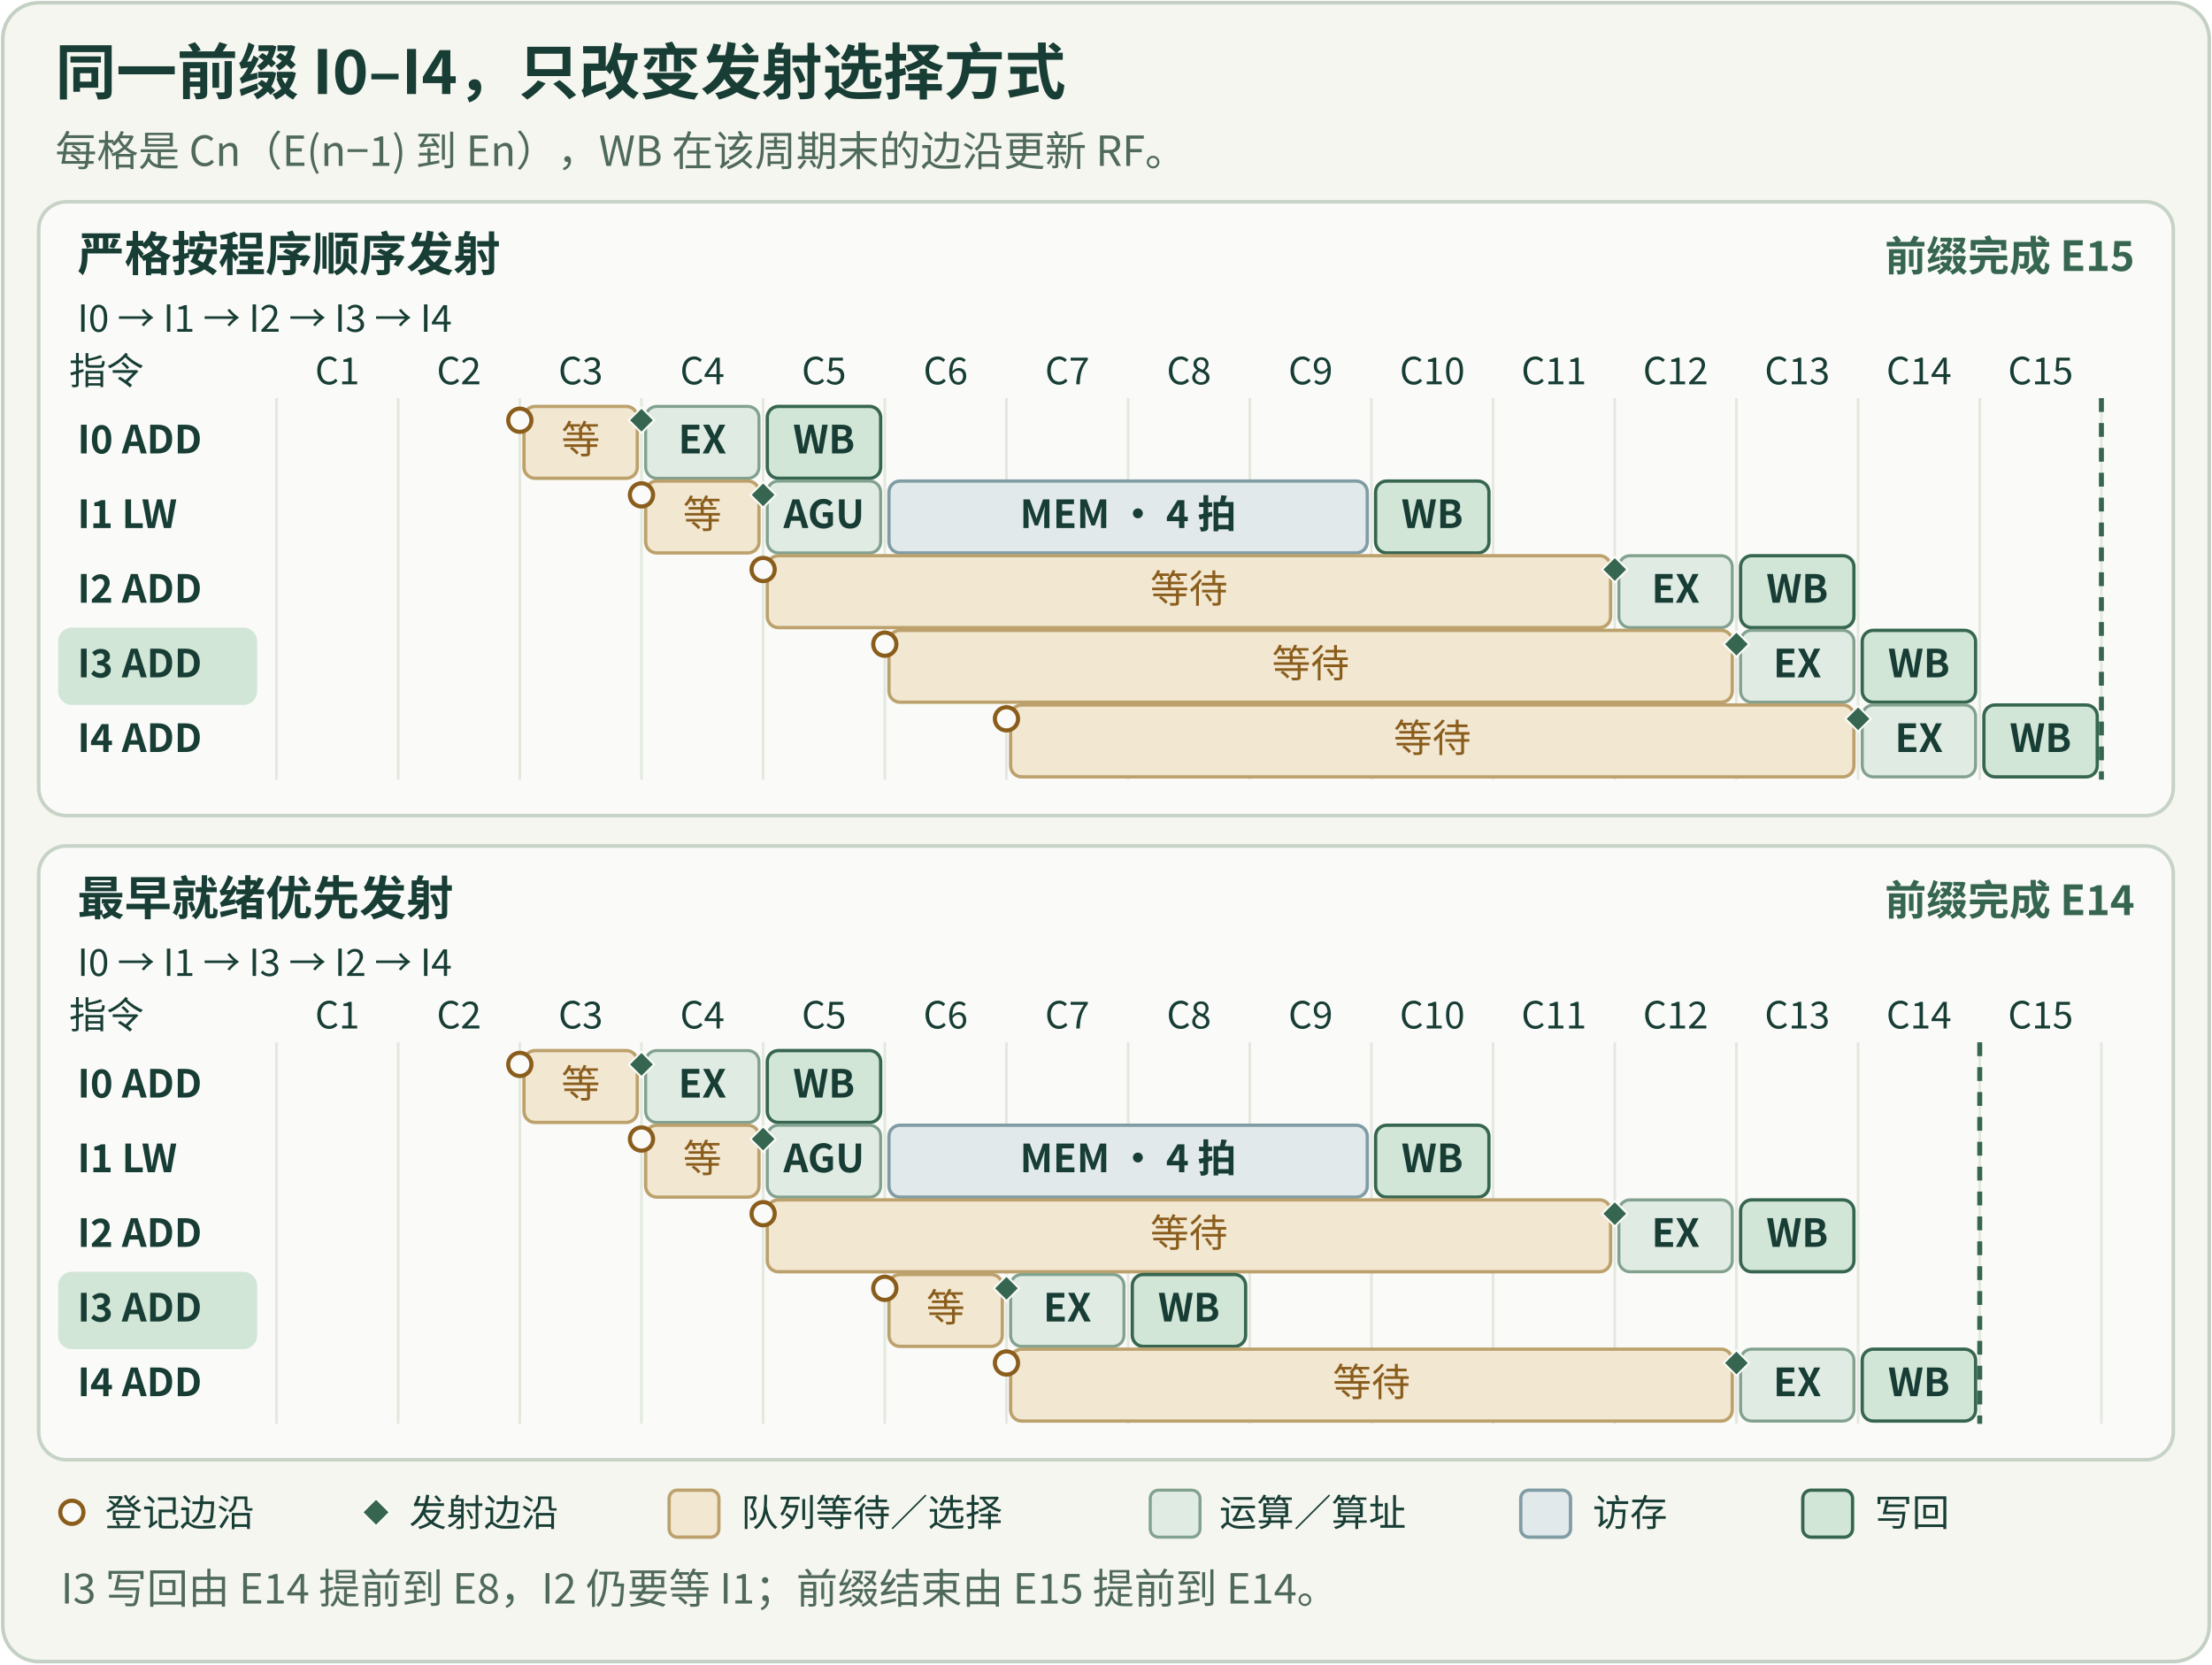
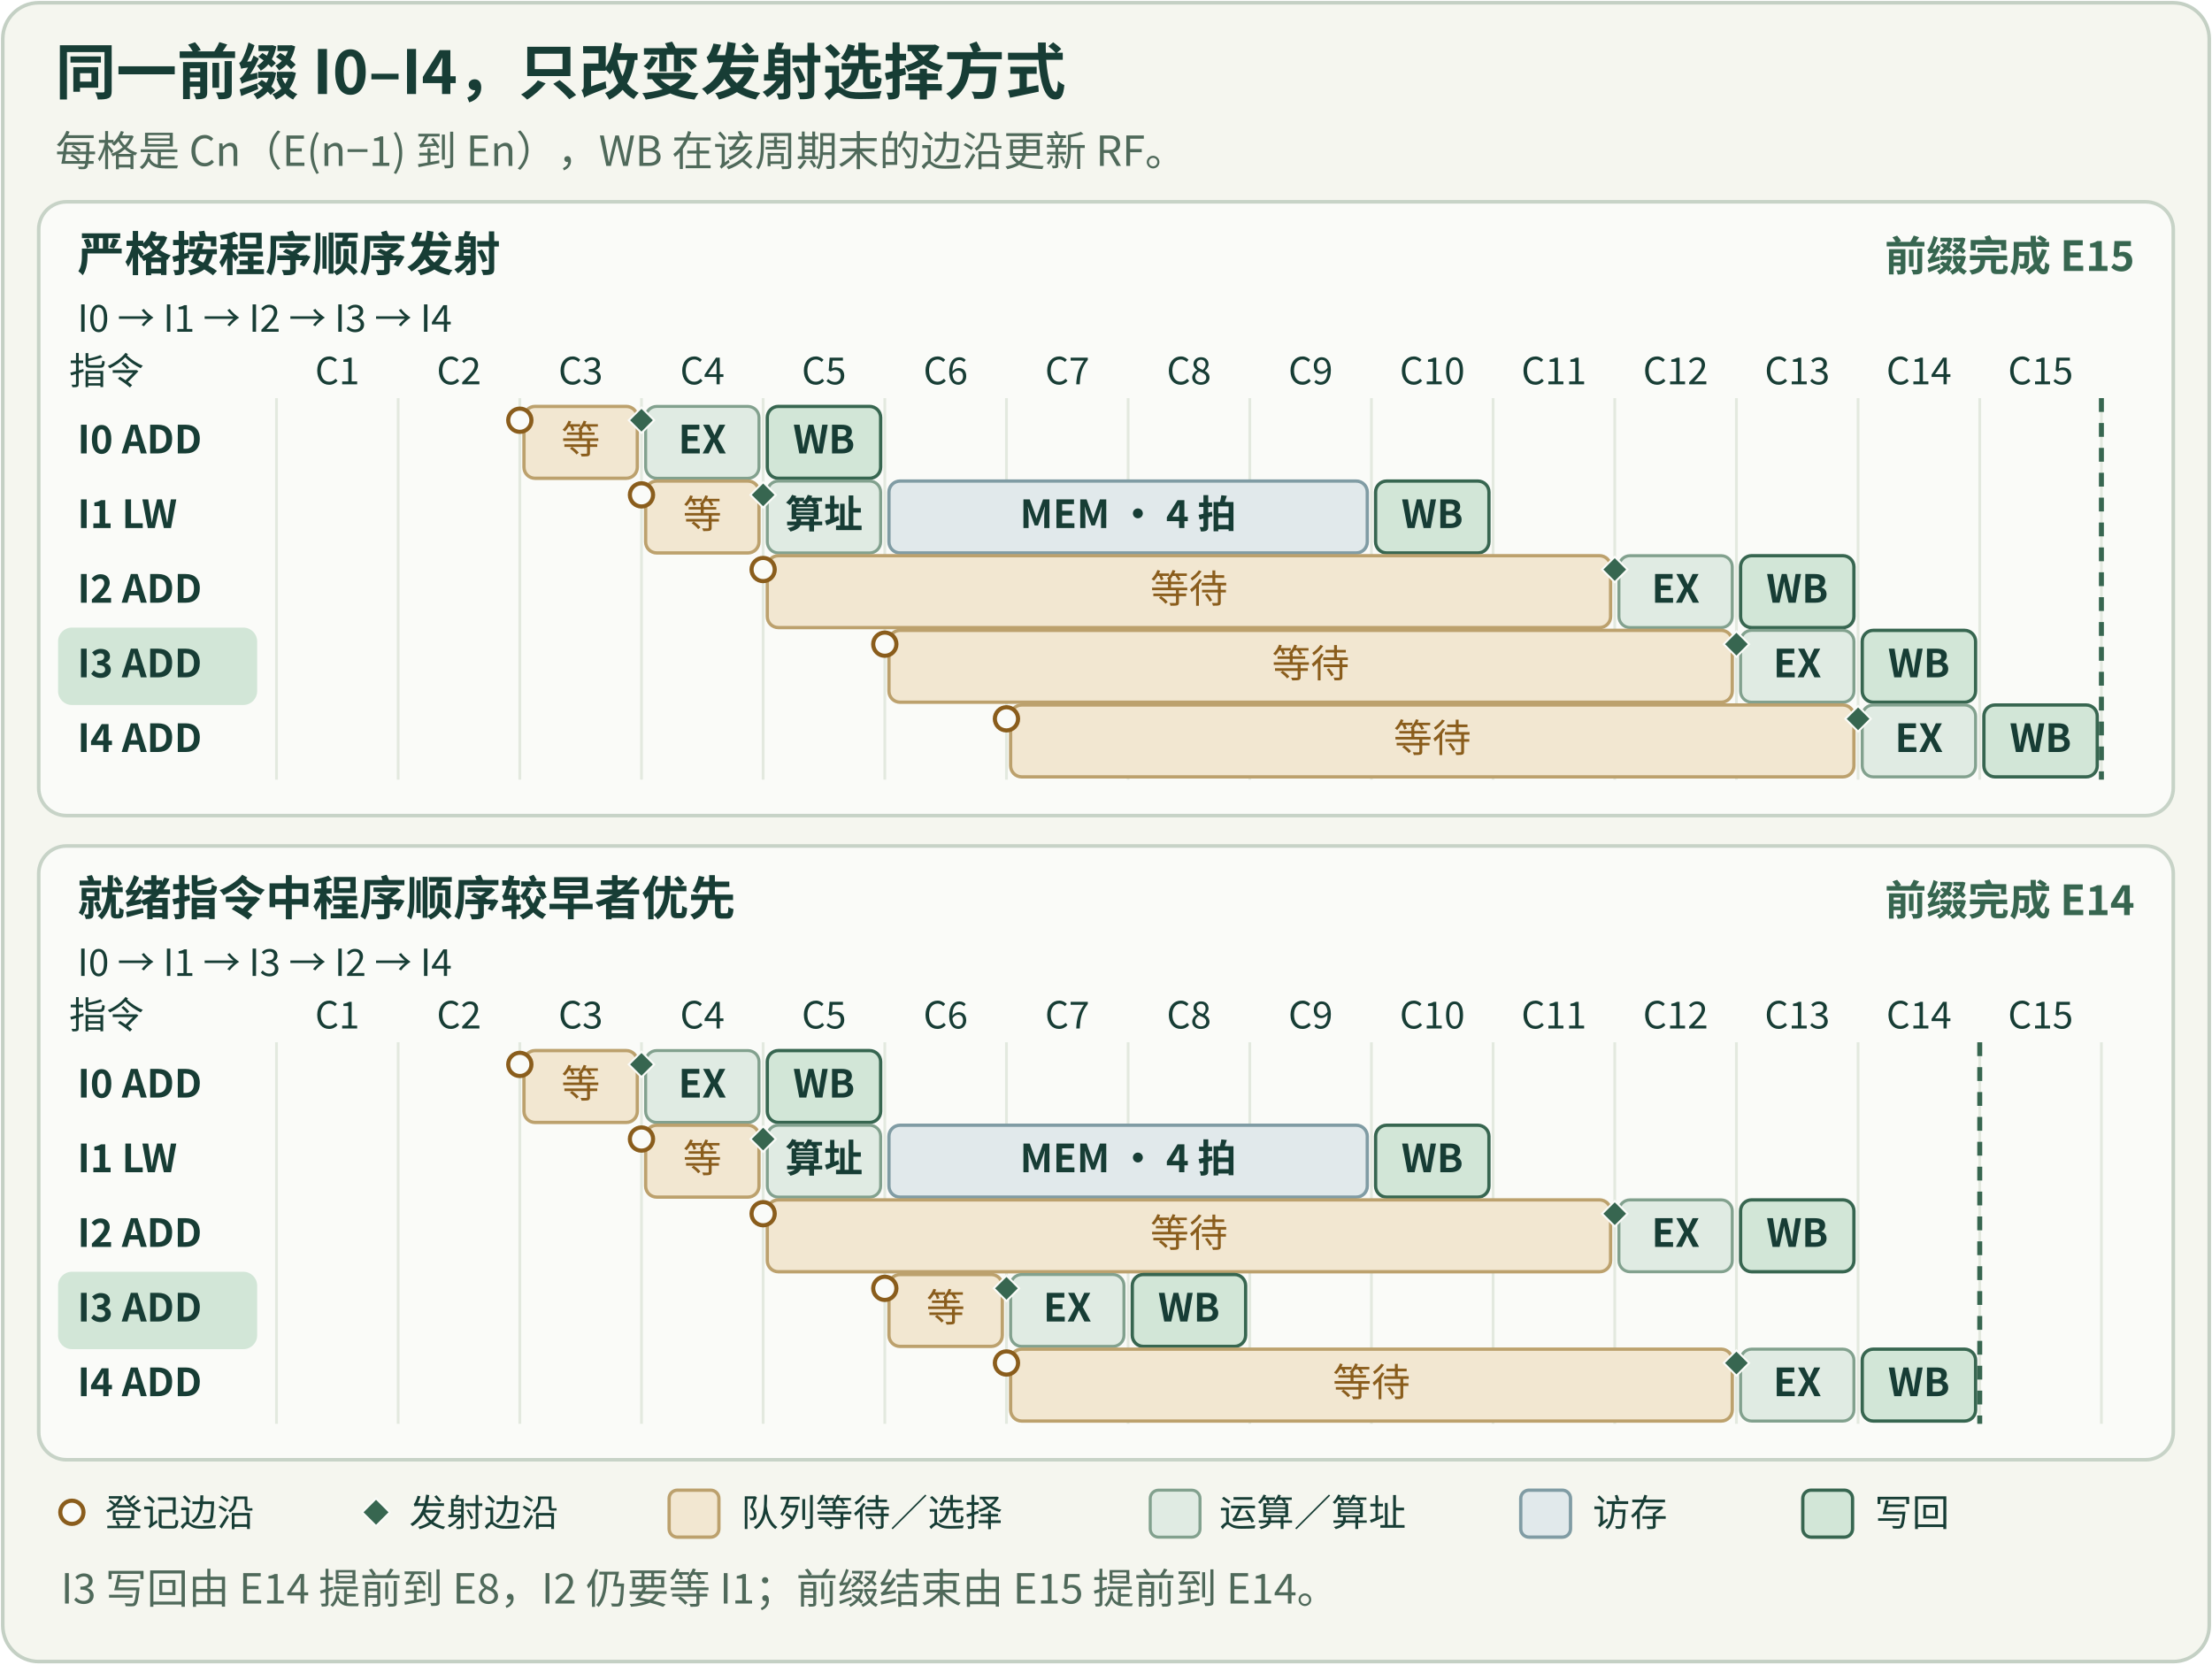
<svg xmlns="http://www.w3.org/2000/svg" viewBox="0 0 800 602" width="800" height="602" role="img" aria-labelledby="title desc">
  <defs>
    <style>
      text{font-family:"Noto Sans CJK SC","PingFang SC","Microsoft YaHei",sans-serif;fill:#173d35;font-size:16px}
      .heading{font-size:22px;font-weight:700}.label{font-size:17px;font-weight:700}.note{font-size:15px;fill:#4f695a}.tiny{font-size:13.5px}
      .rowlabel{font-size:14px;font-weight:700}.cell{font-size:14px;font-weight:700}.waittext{font-size:14px;fill:#8a5d1c}
      .panel{fill:#fafbf8;stroke:#c7d3c7;stroke-width:1.3}.grid{stroke:#e3e9df;stroke-width:1}
      .wait{fill:#f2e7d1;stroke:#bca16d;stroke-width:1.2}.exec{fill:#e0ebe3;stroke:#82a18e;stroke-width:1.1}
      .mem{fill:#e1e9eb;stroke:#809ca4;stroke-width:1.2}.wb{fill:#d2e6d7;stroke:#376650;stroke-width:1.2}
      .admit{fill:#fafbf8;stroke:#8a5d1c;stroke-width:1.5}.issue{fill:#376650;stroke:#fafbf8;stroke-width:0.7}
      .fmark{stroke:#376650;stroke-width:1.8;stroke-dasharray:5 4}.muted{fill:#6e8079}.accent{fill:#8a5d1c}
      .finish{fill:#376650;font-weight:700;font-size:15px}.highlight{fill:#d2e6d7}
    </style>
  </defs>
  <rect x="1" y="1" width="798" height="600" rx="13" fill="#f5f6ef" stroke="#c4d0c4" stroke-width="1.3" />
  <text x="20" y="34" class="heading">同一前缀 I0–I4，只改变发射选择方式</text>
  <text x="20" y="60" class="note">每格是 Cn（E(n−1) 到 En），WB 在该周期末的边沿更新 RF。</text>
  <rect x="14" y="73" width="772" height="222" rx="10" class="panel" />
  <text x="28" y="98" class="label" text-anchor="start">严格按程序顺序发射</text>
  <text x="28" y="120" class="tiny" text-anchor="start">I0 → I1 → I2 → I3 → I4</text>
  <text x="772" y="98" class="finish" text-anchor="end">前缀完成 E15</text>
  <text x="25" y="139" class="tiny" text-anchor="start">指令</text>
  <text x="122.0" y="139" class="tiny" text-anchor="middle">C1</text>
  <path d="M100 144V282" class="grid" />
  <text x="166.0" y="139" class="tiny" text-anchor="middle">C2</text>
  <path d="M144 144V282" class="grid" />
  <text x="210.0" y="139" class="tiny" text-anchor="middle">C3</text>
  <path d="M188 144V282" class="grid" />
  <text x="254.0" y="139" class="tiny" text-anchor="middle">C4</text>
  <path d="M232 144V282" class="grid" />
  <text x="298.0" y="139" class="tiny" text-anchor="middle">C5</text>
  <path d="M276 144V282" class="grid" />
  <text x="342.0" y="139" class="tiny" text-anchor="middle">C6</text>
  <path d="M320 144V282" class="grid" />
  <text x="386.0" y="139" class="tiny" text-anchor="middle">C7</text>
  <path d="M364 144V282" class="grid" />
  <text x="430.0" y="139" class="tiny" text-anchor="middle">C8</text>
  <path d="M408 144V282" class="grid" />
  <text x="474.0" y="139" class="tiny" text-anchor="middle">C9</text>
  <path d="M452 144V282" class="grid" />
  <text x="518.0" y="139" class="tiny" text-anchor="middle">C10</text>
  <path d="M496 144V282" class="grid" />
  <text x="562.0" y="139" class="tiny" text-anchor="middle">C11</text>
  <path d="M540 144V282" class="grid" />
  <text x="606.0" y="139" class="tiny" text-anchor="middle">C12</text>
  <path d="M584 144V282" class="grid" />
  <text x="650.0" y="139" class="tiny" text-anchor="middle">C13</text>
  <path d="M628 144V282" class="grid" />
  <text x="694.0" y="139" class="tiny" text-anchor="middle">C14</text>
  <path d="M672 144V282" class="grid" />
  <text x="738.0" y="139" class="tiny" text-anchor="middle">C15</text>
  <path d="M716 144V282" class="grid" />
  <path d="M760 144V282" class="grid" />
  <text x="28" y="164" class="rowlabel" text-anchor="start">I0 ADD</text>
  <rect x="189.5" y="147" width="41" height="26" rx="4" class="wait" />
  <text x="210.0" y="164" class="waittext" text-anchor="middle">等</text>
  <rect x="233.5" y="147" width="41" height="26" rx="4" class="exec" />
  <text x="254.0" y="164" class="cell" text-anchor="middle">EX</text>
  <rect x="277.5" y="147" width="41" height="26" rx="4" class="wb" />
  <text x="298.0" y="164" class="cell" text-anchor="middle">WB</text>
  <circle cx="188" cy="152" r="4.2" class="admit" />
  <path d="M232 147.4L236.6 152L232 156.6L227.4 152Z" class="issue" />
  <text x="28" y="191" class="rowlabel" text-anchor="start">I1 LW</text>
  <rect x="233.5" y="174" width="41" height="26" rx="4" class="wait" />
  <text x="254.0" y="191" class="waittext" text-anchor="middle">等</text>
  <rect x="277.5" y="174" width="41" height="26" rx="4" class="exec" />
-   <text x="298.0" y="191" class="cell" text-anchor="middle">AGU</text>
+   <text x="298.0" y="191" class="cell" text-anchor="middle">算址</text>
  <rect x="321.5" y="174" width="173" height="26" rx="4" class="mem" />
  <text x="408.0" y="191" class="cell" text-anchor="middle">MEM · 4 拍</text>
  <rect x="497.5" y="174" width="41" height="26" rx="4" class="wb" />
  <text x="518.0" y="191" class="cell" text-anchor="middle">WB</text>
  <circle cx="232" cy="179" r="4.2" class="admit" />
  <path d="M276 174.4L280.6 179L276 183.6L271.4 179Z" class="issue" />
  <text x="28" y="218" class="rowlabel" text-anchor="start">I2 ADD</text>
  <rect x="277.5" y="201" width="305" height="26" rx="4" class="wait" />
  <text x="430.0" y="218" class="waittext" text-anchor="middle">等待</text>
  <rect x="585.5" y="201" width="41" height="26" rx="4" class="exec" />
  <text x="606.0" y="218" class="cell" text-anchor="middle">EX</text>
  <rect x="629.5" y="201" width="41" height="26" rx="4" class="wb" />
  <text x="650.0" y="218" class="cell" text-anchor="middle">WB</text>
  <circle cx="276" cy="206" r="4.2" class="admit" />
  <path d="M584 201.4L588.6 206L584 210.6L579.4 206Z" class="issue" />
  <rect x="21" y="227" width="72" height="28" rx="5" class="highlight" />
  <text x="28" y="245" class="rowlabel" text-anchor="start">I3 ADD</text>
  <rect x="321.5" y="228" width="305" height="26" rx="4" class="wait" />
  <text x="474.0" y="245" class="waittext" text-anchor="middle">等待</text>
  <rect x="629.5" y="228" width="41" height="26" rx="4" class="exec" />
  <text x="650.0" y="245" class="cell" text-anchor="middle">EX</text>
  <rect x="673.5" y="228" width="41" height="26" rx="4" class="wb" />
  <text x="694.0" y="245" class="cell" text-anchor="middle">WB</text>
  <circle cx="320" cy="233" r="4.2" class="admit" />
  <path d="M628 228.4L632.6 233L628 237.6L623.4 233Z" class="issue" />
  <text x="28" y="272" class="rowlabel" text-anchor="start">I4 ADD</text>
  <rect x="365.5" y="255" width="305" height="26" rx="4" class="wait" />
  <text x="518.0" y="272" class="waittext" text-anchor="middle">等待</text>
  <rect x="673.5" y="255" width="41" height="26" rx="4" class="exec" />
  <text x="694.0" y="272" class="cell" text-anchor="middle">EX</text>
  <rect x="717.5" y="255" width="41" height="26" rx="4" class="wb" />
  <text x="738.0" y="272" class="cell" text-anchor="middle">WB</text>
  <circle cx="364" cy="260" r="4.2" class="admit" />
  <path d="M672 255.4L676.6 260L672 264.6L667.4 260Z" class="issue" />
  <path d="M760 144V282" class="fmark" />
  <rect x="14" y="306" width="772" height="222" rx="10" class="panel" />
-   <text x="28" y="331" class="label" text-anchor="start">最早就绪优先发射</text>
+   <text x="28" y="331" class="label" text-anchor="start">就绪指令中程序顺序较早者优先</text>
  <text x="28" y="353" class="tiny" text-anchor="start">I0 → I1 → I3 → I2 → I4</text>
  <text x="772" y="331" class="finish" text-anchor="end">前缀完成 E14</text>
  <text x="25" y="372" class="tiny" text-anchor="start">指令</text>
  <text x="122.0" y="372" class="tiny" text-anchor="middle">C1</text>
  <path d="M100 377V515" class="grid" />
  <text x="166.0" y="372" class="tiny" text-anchor="middle">C2</text>
  <path d="M144 377V515" class="grid" />
  <text x="210.0" y="372" class="tiny" text-anchor="middle">C3</text>
  <path d="M188 377V515" class="grid" />
  <text x="254.0" y="372" class="tiny" text-anchor="middle">C4</text>
  <path d="M232 377V515" class="grid" />
  <text x="298.0" y="372" class="tiny" text-anchor="middle">C5</text>
  <path d="M276 377V515" class="grid" />
  <text x="342.0" y="372" class="tiny" text-anchor="middle">C6</text>
  <path d="M320 377V515" class="grid" />
  <text x="386.0" y="372" class="tiny" text-anchor="middle">C7</text>
  <path d="M364 377V515" class="grid" />
  <text x="430.0" y="372" class="tiny" text-anchor="middle">C8</text>
  <path d="M408 377V515" class="grid" />
  <text x="474.0" y="372" class="tiny" text-anchor="middle">C9</text>
  <path d="M452 377V515" class="grid" />
  <text x="518.0" y="372" class="tiny" text-anchor="middle">C10</text>
  <path d="M496 377V515" class="grid" />
  <text x="562.0" y="372" class="tiny" text-anchor="middle">C11</text>
  <path d="M540 377V515" class="grid" />
  <text x="606.0" y="372" class="tiny" text-anchor="middle">C12</text>
  <path d="M584 377V515" class="grid" />
  <text x="650.0" y="372" class="tiny" text-anchor="middle">C13</text>
  <path d="M628 377V515" class="grid" />
  <text x="694.0" y="372" class="tiny" text-anchor="middle">C14</text>
  <path d="M672 377V515" class="grid" />
  <text x="738.0" y="372" class="tiny" text-anchor="middle">C15</text>
  <path d="M716 377V515" class="grid" />
  <path d="M760 377V515" class="grid" />
  <text x="28" y="397" class="rowlabel" text-anchor="start">I0 ADD</text>
  <rect x="189.5" y="380" width="41" height="26" rx="4" class="wait" />
  <text x="210.0" y="397" class="waittext" text-anchor="middle">等</text>
  <rect x="233.5" y="380" width="41" height="26" rx="4" class="exec" />
  <text x="254.0" y="397" class="cell" text-anchor="middle">EX</text>
  <rect x="277.5" y="380" width="41" height="26" rx="4" class="wb" />
  <text x="298.0" y="397" class="cell" text-anchor="middle">WB</text>
  <circle cx="188" cy="385" r="4.2" class="admit" />
  <path d="M232 380.4L236.6 385L232 389.6L227.4 385Z" class="issue" />
  <text x="28" y="424" class="rowlabel" text-anchor="start">I1 LW</text>
  <rect x="233.5" y="407" width="41" height="26" rx="4" class="wait" />
  <text x="254.0" y="424" class="waittext" text-anchor="middle">等</text>
  <rect x="277.5" y="407" width="41" height="26" rx="4" class="exec" />
-   <text x="298.0" y="424" class="cell" text-anchor="middle">AGU</text>
+   <text x="298.0" y="424" class="cell" text-anchor="middle">算址</text>
  <rect x="321.5" y="407" width="173" height="26" rx="4" class="mem" />
  <text x="408.0" y="424" class="cell" text-anchor="middle">MEM · 4 拍</text>
  <rect x="497.5" y="407" width="41" height="26" rx="4" class="wb" />
  <text x="518.0" y="424" class="cell" text-anchor="middle">WB</text>
  <circle cx="232" cy="412" r="4.2" class="admit" />
  <path d="M276 407.4L280.6 412L276 416.6L271.4 412Z" class="issue" />
  <text x="28" y="451" class="rowlabel" text-anchor="start">I2 ADD</text>
  <rect x="277.5" y="434" width="305" height="26" rx="4" class="wait" />
  <text x="430.0" y="451" class="waittext" text-anchor="middle">等待</text>
  <rect x="585.5" y="434" width="41" height="26" rx="4" class="exec" />
  <text x="606.0" y="451" class="cell" text-anchor="middle">EX</text>
  <rect x="629.5" y="434" width="41" height="26" rx="4" class="wb" />
  <text x="650.0" y="451" class="cell" text-anchor="middle">WB</text>
  <circle cx="276" cy="439" r="4.2" class="admit" />
  <path d="M584 434.4L588.6 439L584 443.6L579.4 439Z" class="issue" />
  <rect x="21" y="460" width="72" height="28" rx="5" class="highlight" />
  <text x="28" y="478" class="rowlabel" text-anchor="start">I3 ADD</text>
  <rect x="321.5" y="461" width="41" height="26" rx="4" class="wait" />
  <text x="342.0" y="478" class="waittext" text-anchor="middle">等</text>
  <rect x="365.5" y="461" width="41" height="26" rx="4" class="exec" />
  <text x="386.0" y="478" class="cell" text-anchor="middle">EX</text>
  <rect x="409.5" y="461" width="41" height="26" rx="4" class="wb" />
  <text x="430.0" y="478" class="cell" text-anchor="middle">WB</text>
  <circle cx="320" cy="466" r="4.2" class="admit" />
  <path d="M364 461.4L368.6 466L364 470.6L359.4 466Z" class="issue" />
  <text x="28" y="505" class="rowlabel" text-anchor="start">I4 ADD</text>
  <rect x="365.5" y="488" width="261" height="26" rx="4" class="wait" />
  <text x="496.0" y="505" class="waittext" text-anchor="middle">等待</text>
  <rect x="629.5" y="488" width="41" height="26" rx="4" class="exec" />
  <text x="650.0" y="505" class="cell" text-anchor="middle">EX</text>
  <rect x="673.5" y="488" width="41" height="26" rx="4" class="wb" />
  <text x="694.0" y="505" class="cell" text-anchor="middle">WB</text>
  <circle cx="364" cy="493" r="4.2" class="admit" />
  <path d="M628 488.4L632.6 493L628 497.6L623.4 493Z" class="issue" />
  <path d="M716 377V515" class="fmark" />
  <g transform="translate(22 541)">
    <circle cx="4" cy="6" r="4.2" class="admit" />
    <text x="16" y="11" class="tiny">登记边沿</text>
    <path d="M114 1L119 6L114 11L109 6Z" class="issue" />
    <text x="126" y="11" class="tiny">发射边沿</text>
    <rect x="220" y="-2" width="18" height="17" rx="3" class="wait" />
    <text x="246" y="11" class="tiny">队列等待／选择</text>
    <rect x="394" y="-2" width="18" height="17" rx="3" class="exec" />
    <text x="419" y="11" class="tiny">运算／算址</text>
    <rect x="528" y="-2" width="18" height="17" rx="3" class="mem" />
    <text x="554" y="11" class="tiny">访存</text>
    <rect x="630" y="-2" width="18" height="17" rx="3" class="wb" />
    <text x="656" y="11" class="tiny">写回</text>
  </g>
  <text x="22" y="580" class="note">I3 写回由 E14 提前到 E8，I2 仍要等 I1；前缀结束由 E15 提前到 E14。</text>
</svg>
